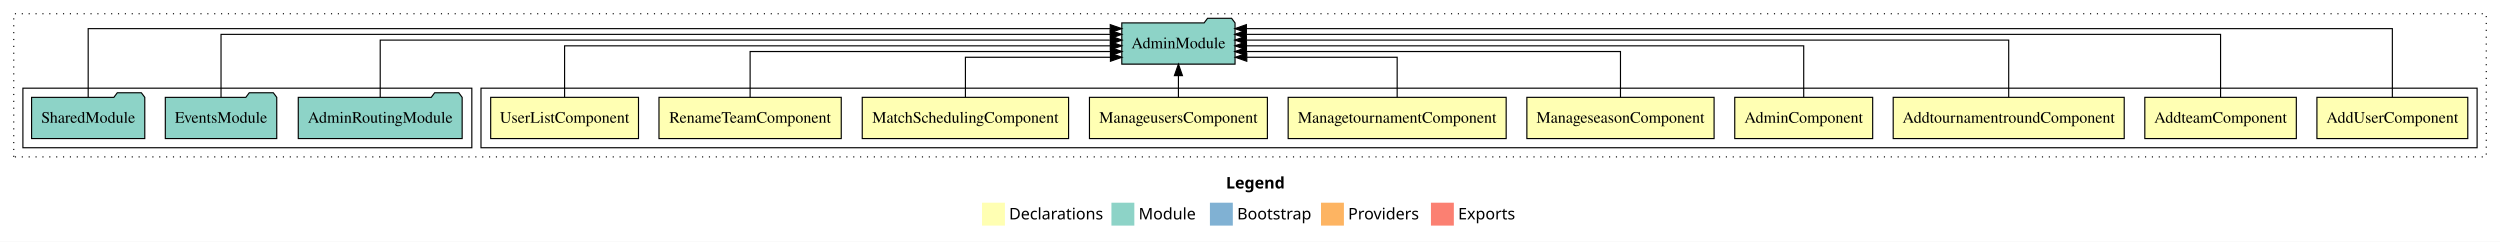
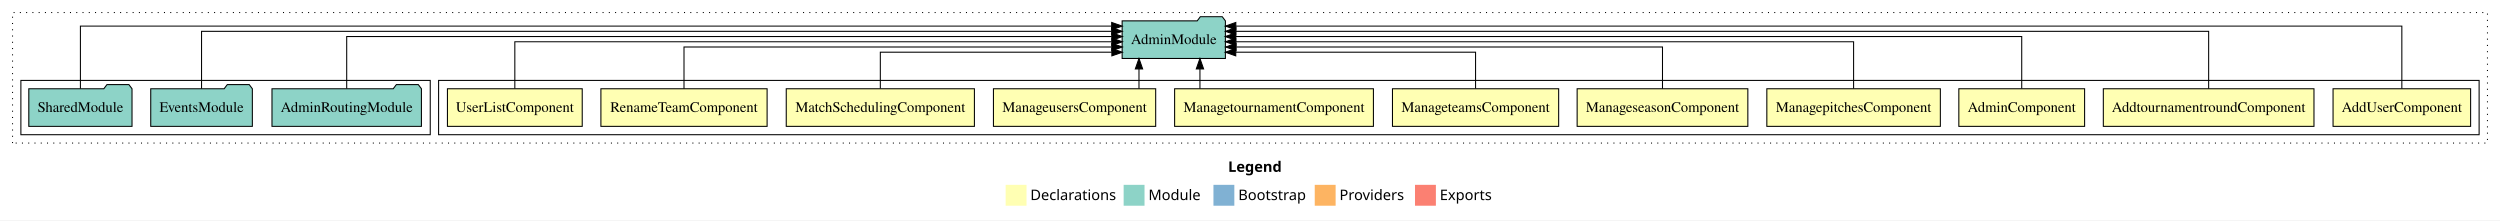
- <svg xmlns="http://www.w3.org/2000/svg" width="2183pt" height="211pt" viewBox="0.00 0.00 2183.00 211.00">
+ <svg xmlns="http://www.w3.org/2000/svg" width="2394pt" height="211pt" viewBox="0.00 0.00 2394.00 211.00">
  <g id="graph0" class="graph" transform="scale(1 1) rotate(0) translate(4 207)">
-     <polygon fill="#ffffff" stroke="transparent" points="-4,4 -4,-207 2179,-207 2179,4 -4,4" />
-     <text text-anchor="start" x="1066.509" y="-42.4" font-family="sans-serif" font-weight="bold" font-size="14.00" fill="#000000">Legend</text>
-     <polygon fill="#ffffb3" stroke="transparent" points="853.5,-10 853.5,-30 873.5,-30 873.5,-10 853.5,-10" />
-     <text text-anchor="start" x="877.129" y="-15.4" font-family="sans-serif" font-size="14.00" fill="#000000">  Declarations</text>
-     <polygon fill="#8dd3c7" stroke="transparent" points="966.5,-10 966.5,-30 986.5,-30 986.5,-10 966.5,-10" />
-     <text text-anchor="start" x="990.225" y="-15.4" font-family="sans-serif" font-size="14.00" fill="#000000">  Module</text>
-     <polygon fill="#80b1d3" stroke="transparent" points="1052.5,-10 1052.5,-30 1072.5,-30 1072.5,-10 1052.5,-10" />
-     <text text-anchor="start" x="1076.281" y="-15.4" font-family="sans-serif" font-size="14.00" fill="#000000">  Bootstrap</text>
-     <polygon fill="#fdb462" stroke="transparent" points="1149.5,-10 1149.5,-30 1169.5,-30 1169.5,-10 1149.5,-10" />
-     <text text-anchor="start" x="1173.173" y="-15.4" font-family="sans-serif" font-size="14.00" fill="#000000">  Providers</text>
-     <polygon fill="#fb8072" stroke="transparent" points="1245.5,-10 1245.5,-30 1265.5,-30 1265.5,-10 1245.5,-10" />
-     <text text-anchor="start" x="1269.226" y="-15.4" font-family="sans-serif" font-size="14.00" fill="#000000">  Exports</text>
+     <polygon fill="#ffffff" stroke="transparent" points="-4,4 -4,-207 2390,-207 2390,4 -4,4" />
+     <text text-anchor="start" x="1172.009" y="-42.4" font-family="sans-serif" font-weight="bold" font-size="14.00" fill="#000000">Legend</text>
+     <polygon fill="#ffffb3" stroke="transparent" points="959,-10 959,-30 979,-30 979,-10 959,-10" />
+     <text text-anchor="start" x="982.629" y="-15.4" font-family="sans-serif" font-size="14.00" fill="#000000">  Declarations</text>
+     <polygon fill="#8dd3c7" stroke="transparent" points="1072,-10 1072,-30 1092,-30 1092,-10 1072,-10" />
+     <text text-anchor="start" x="1095.725" y="-15.4" font-family="sans-serif" font-size="14.00" fill="#000000">  Module</text>
+     <polygon fill="#80b1d3" stroke="transparent" points="1158,-10 1158,-30 1178,-30 1178,-10 1158,-10" />
+     <text text-anchor="start" x="1181.781" y="-15.4" font-family="sans-serif" font-size="14.00" fill="#000000">  Bootstrap</text>
+     <polygon fill="#fdb462" stroke="transparent" points="1255,-10 1255,-30 1275,-30 1275,-10 1255,-10" />
+     <text text-anchor="start" x="1278.673" y="-15.4" font-family="sans-serif" font-size="14.00" fill="#000000">  Providers</text>
+     <polygon fill="#fb8072" stroke="transparent" points="1351,-10 1351,-30 1371,-30 1371,-10 1351,-10" />
+     <text text-anchor="start" x="1374.726" y="-15.4" font-family="sans-serif" font-size="14.00" fill="#000000">  Exports</text>
    <g id="clust1" class="cluster">
-       <polygon fill="none" stroke="#000000" stroke-dasharray="1,5" points="8,-70 8,-195 2167,-195 2167,-70 8,-70" />
+       <polygon fill="none" stroke="#000000" stroke-dasharray="1,5" points="8,-70 8,-195 2378,-195 2378,-70 8,-70" />
    </g>
    <g id="clust2" class="cluster">
-       <polygon fill="none" stroke="#000000" points="416,-78 416,-130 2159,-130 2159,-78 416,-78" />
+       <polygon fill="none" stroke="#000000" points="416,-78 416,-130 2370,-130 2370,-78 416,-78" />
    </g>
-     <g id="clust13" class="cluster">
+     <g id="clust14" class="cluster">
      <polygon fill="none" stroke="#000000" points="16,-78 16,-130 408,-130 408,-78 16,-78" />
    </g>
    <g id="node1" class="node">
-       <polygon fill="#ffffb3" stroke="#000000" points="2150.865,-122 2019.134,-122 2019.134,-86 2150.865,-86 2150.865,-122" />
-       <text text-anchor="middle" x="2085" y="-99.8" font-family="Times,serif" font-size="14.00" fill="#000000">AddUserComponent</text>
+       <polygon fill="#ffffb3" stroke="#000000" points="2361.865,-122 2230.135,-122 2230.135,-86 2361.865,-86 2361.865,-122" />
+       <text text-anchor="middle" x="2296" y="-99.8" font-family="Times,serif" font-size="14.00" fill="#000000">AddUserComponent</text>
    </g>
-     <g id="node11" class="node">
-       <polygon fill="#8dd3c7" stroke="#000000" points="1074.439,-187 1071.439,-191 1050.439,-191 1047.439,-187 975.561,-187 975.561,-151 1074.439,-151 1074.439,-187" />
-       <text text-anchor="middle" x="1025" y="-164.8" font-family="Times,serif" font-size="14.00" fill="#000000">AdminModule</text>
+     <g id="node12" class="node">
+       <polygon fill="#8dd3c7" stroke="#000000" points="1169.439,-187 1166.439,-191 1145.439,-191 1142.439,-187 1070.561,-187 1070.561,-151 1169.439,-151 1169.439,-187" />
+       <text text-anchor="middle" x="1120" y="-164.8" font-family="Times,serif" font-size="14.00" fill="#000000">AdminModule</text>
    </g>
    <g id="edge1" class="edge">
-       <path fill="none" stroke="#000000" d="M2085,-122.091C2085,-145.133 2085,-182 2085,-182 2085,-182 1084.352,-182 1084.352,-182" />
-       <polygon fill="#000000" stroke="#000000" points="1084.352,-178.5 1074.352,-182 1084.352,-185.5 1084.352,-178.5" />
+       <path fill="none" stroke="#000000" d="M2296,-122.091C2296,-145.133 2296,-182 2296,-182 2296,-182 1179.406,-182 1179.406,-182" />
+       <polygon fill="#000000" stroke="#000000" points="1179.407,-178.5 1169.406,-182 1179.406,-185.5 1179.407,-178.5" />
    </g>
    <g id="node2" class="node">
-       <polygon fill="#ffffb3" stroke="#000000" points="2001.15,-122 1868.85,-122 1868.85,-86 2001.15,-86 2001.15,-122" />
-       <text text-anchor="middle" x="1935" y="-99.8" font-family="Times,serif" font-size="14.00" fill="#000000">AddteamComponent</text>
+       <polygon fill="#ffffb3" stroke="#000000" points="2211.861,-122 2010.139,-122 2010.139,-86 2211.861,-86 2211.861,-122" />
+       <text text-anchor="middle" x="2111" y="-99.8" font-family="Times,serif" font-size="14.00" fill="#000000">AddtournamentroundComponent</text>
    </g>
    <g id="edge2" class="edge">
-       <path fill="none" stroke="#000000" d="M1935,-122.045C1935,-143.662 1935,-177 1935,-177 1935,-177 1084.248,-177 1084.248,-177" />
-       <polygon fill="#000000" stroke="#000000" points="1084.248,-173.5 1074.248,-177 1084.248,-180.5 1084.248,-173.5" />
+       <path fill="none" stroke="#000000" d="M2111,-122.045C2111,-143.662 2111,-177 2111,-177 2111,-177 1179.483,-177 1179.483,-177" />
+       <polygon fill="#000000" stroke="#000000" points="1179.483,-173.5 1169.483,-177 1179.483,-180.5 1179.483,-173.5" />
    </g>
    <g id="node3" class="node">
-       <polygon fill="#ffffb3" stroke="#000000" points="1850.861,-122 1649.139,-122 1649.139,-86 1850.861,-86 1850.861,-122" />
-       <text text-anchor="middle" x="1750" y="-99.8" font-family="Times,serif" font-size="14.00" fill="#000000">AddtournamentroundComponent</text>
+       <polygon fill="#ffffb3" stroke="#000000" points="1992.22,-122 1871.78,-122 1871.78,-86 1992.22,-86 1992.22,-122" />
+       <text text-anchor="middle" x="1932" y="-99.8" font-family="Times,serif" font-size="14.00" fill="#000000">AdminComponent</text>
    </g>
    <g id="edge3" class="edge">
-       <path fill="none" stroke="#000000" d="M1750,-122.223C1750,-142.365 1750,-172 1750,-172 1750,-172 1084.262,-172 1084.262,-172" />
-       <polygon fill="#000000" stroke="#000000" points="1084.262,-168.5 1074.262,-172 1084.262,-175.5 1084.262,-168.5" />
+       <path fill="none" stroke="#000000" d="M1932,-122.223C1932,-142.365 1932,-172 1932,-172 1932,-172 1179.268,-172 1179.268,-172" />
+       <polygon fill="#000000" stroke="#000000" points="1179.268,-168.5 1169.268,-172 1179.268,-175.5 1179.268,-168.5" />
    </g>
    <g id="node4" class="node">
-       <polygon fill="#ffffb3" stroke="#000000" points="1631.22,-122 1510.78,-122 1510.78,-86 1631.22,-86 1631.22,-122" />
-       <text text-anchor="middle" x="1571" y="-99.8" font-family="Times,serif" font-size="14.00" fill="#000000">AdminComponent</text>
+       <polygon fill="#ffffb3" stroke="#000000" points="1854.076,-122 1687.924,-122 1687.924,-86 1854.076,-86 1854.076,-122" />
+       <text text-anchor="middle" x="1771" y="-99.8" font-family="Times,serif" font-size="14.00" fill="#000000">ManagepitchesComponent</text>
    </g>
    <g id="edge4" class="edge">
-       <path fill="none" stroke="#000000" d="M1571,-122.222C1571,-140.828 1571,-167 1571,-167 1571,-167 1084.417,-167 1084.417,-167" />
-       <polygon fill="#000000" stroke="#000000" points="1084.417,-163.5 1074.417,-167 1084.417,-170.5 1084.417,-163.5" />
+       <path fill="none" stroke="#000000" d="M1771,-122.222C1771,-140.828 1771,-167 1771,-167 1771,-167 1179.465,-167 1179.465,-167" />
+       <polygon fill="#000000" stroke="#000000" points="1179.465,-163.5 1169.465,-167 1179.465,-170.5 1179.465,-163.5" />
    </g>
    <g id="node5" class="node">
-       <polygon fill="#ffffb3" stroke="#000000" points="1492.739,-122 1329.261,-122 1329.261,-86 1492.739,-86 1492.739,-122" />
-       <text text-anchor="middle" x="1411" y="-99.8" font-family="Times,serif" font-size="14.00" fill="#000000">ManageseasonComponent</text>
+       <polygon fill="#ffffb3" stroke="#000000" points="1669.739,-122 1506.261,-122 1506.261,-86 1669.739,-86 1669.739,-122" />
+       <text text-anchor="middle" x="1588" y="-99.8" font-family="Times,serif" font-size="14.00" fill="#000000">ManageseasonComponent</text>
    </g>
    <g id="edge5" class="edge">
-       <path fill="none" stroke="#000000" d="M1411,-122.034C1411,-139.06 1411,-162 1411,-162 1411,-162 1084.279,-162 1084.279,-162" />
-       <polygon fill="#000000" stroke="#000000" points="1084.279,-158.5 1074.279,-162 1084.279,-165.5 1084.279,-158.5" />
+       <path fill="none" stroke="#000000" d="M1588,-122.034C1588,-139.06 1588,-162 1588,-162 1588,-162 1179.641,-162 1179.641,-162" />
+       <polygon fill="#000000" stroke="#000000" points="1179.641,-158.5 1169.641,-162 1179.641,-165.5 1179.641,-158.5" />
    </g>
    <g id="node6" class="node">
+       <polygon fill="#ffffb3" stroke="#000000" points="1488.576,-122 1329.424,-122 1329.424,-86 1488.576,-86 1488.576,-122" />
+       <text text-anchor="middle" x="1409" y="-99.8" font-family="Times,serif" font-size="14.00" fill="#000000">ManageteamsComponent</text>
+     </g>
+     <g id="edge6" class="edge">
+       <path fill="none" stroke="#000000" d="M1409,-122.24C1409,-137.571 1409,-157 1409,-157 1409,-157 1179.352,-157 1179.352,-157" />
+       <polygon fill="#000000" stroke="#000000" points="1179.352,-153.5 1169.352,-157 1179.352,-160.5 1179.352,-153.5" />
+     </g>
+     <g id="node7" class="node">
      <polygon fill="#ffffb3" stroke="#000000" points="1311.182,-122 1120.818,-122 1120.818,-86 1311.182,-86 1311.182,-122" />
      <text text-anchor="middle" x="1216" y="-99.8" font-family="Times,serif" font-size="14.00" fill="#000000">ManagetournamentComponent</text>
    </g>
-     <g id="edge6" class="edge">
-       <path fill="none" stroke="#000000" d="M1216,-122.24C1216,-137.571 1216,-157 1216,-157 1216,-157 1084.684,-157 1084.684,-157" />
-       <polygon fill="#000000" stroke="#000000" points="1084.684,-153.5 1074.684,-157 1084.684,-160.5 1084.684,-153.5" />
+     <g id="edge7" class="edge">
+       <path fill="none" stroke="#000000" d="M1145.064,-122.106C1145.064,-122.106 1145.064,-140.991 1145.064,-140.991" />
+       <polygon fill="#000000" stroke="#000000" points="1141.564,-140.991 1145.064,-150.991 1148.564,-140.991 1141.564,-140.991" />
    </g>
-     <g id="node7" class="node">
+     <g id="node8" class="node">
      <polygon fill="#ffffb3" stroke="#000000" points="1102.685,-122 947.315,-122 947.315,-86 1102.685,-86 1102.685,-122" />
      <text text-anchor="middle" x="1025" y="-99.8" font-family="Times,serif" font-size="14.00" fill="#000000">ManageusersComponent</text>
    </g>
-     <g id="edge7" class="edge">
-       <path fill="none" stroke="#000000" d="M1025,-122.106C1025,-122.106 1025,-140.991 1025,-140.991" />
-       <polygon fill="#000000" stroke="#000000" points="1021.5,-140.991 1025,-150.991 1028.5,-140.991 1021.5,-140.991" />
+     <g id="edge8" class="edge">
+       <path fill="none" stroke="#000000" d="M1086.687,-122.106C1086.687,-122.106 1086.687,-140.991 1086.687,-140.991" />
+       <polygon fill="#000000" stroke="#000000" points="1083.187,-140.991 1086.687,-150.991 1090.187,-140.991 1083.187,-140.991" />
    </g>
-     <g id="node8" class="node">
+     <g id="node9" class="node">
      <polygon fill="#ffffb3" stroke="#000000" points="929.09,-122 748.91,-122 748.91,-86 929.09,-86 929.09,-122" />
      <text text-anchor="middle" x="839" y="-99.8" font-family="Times,serif" font-size="14.00" fill="#000000">MatchSchedulingComponent</text>
    </g>
-     <g id="edge8" class="edge">
-       <path fill="none" stroke="#000000" d="M839,-122.24C839,-137.571 839,-157 839,-157 839,-157 965.644,-157 965.644,-157" />
-       <polygon fill="#000000" stroke="#000000" points="965.644,-160.5 975.644,-157 965.644,-153.5 965.644,-160.5" />
+     <g id="edge9" class="edge">
+       <path fill="none" stroke="#000000" d="M839,-122.24C839,-137.571 839,-157 839,-157 839,-157 1060.732,-157 1060.732,-157" />
+       <polygon fill="#000000" stroke="#000000" points="1060.732,-160.5 1070.732,-157 1060.732,-153.5 1060.732,-160.5" />
    </g>
-     <g id="node9" class="node">
+     <g id="node10" class="node">
      <polygon fill="#ffffb3" stroke="#000000" points="730.576,-122 571.424,-122 571.424,-86 730.576,-86 730.576,-122" />
      <text text-anchor="middle" x="651" y="-99.8" font-family="Times,serif" font-size="14.00" fill="#000000">RenameTeamComponent</text>
    </g>
-     <g id="edge9" class="edge">
-       <path fill="none" stroke="#000000" d="M651,-122.034C651,-139.06 651,-162 651,-162 651,-162 965.721,-162 965.721,-162" />
-       <polygon fill="#000000" stroke="#000000" points="965.721,-165.5 975.721,-162 965.721,-158.5 965.721,-165.5" />
+     <g id="edge10" class="edge">
+       <path fill="none" stroke="#000000" d="M651,-122.034C651,-139.06 651,-162 651,-162 651,-162 1060.695,-162 1060.695,-162" />
+       <polygon fill="#000000" stroke="#000000" points="1060.695,-165.5 1070.695,-162 1060.695,-158.5 1060.695,-165.5" />
    </g>
-     <g id="node10" class="node">
+     <g id="node11" class="node">
      <polygon fill="#ffffb3" stroke="#000000" points="553.538,-122 424.462,-122 424.462,-86 553.538,-86 553.538,-122" />
      <text text-anchor="middle" x="489" y="-99.8" font-family="Times,serif" font-size="14.00" fill="#000000">UserListComponent</text>
    </g>
-     <g id="edge10" class="edge">
-       <path fill="none" stroke="#000000" d="M489,-122.222C489,-140.828 489,-167 489,-167 489,-167 965.535,-167 965.535,-167" />
-       <polygon fill="#000000" stroke="#000000" points="965.535,-170.5 975.535,-167 965.535,-163.5 965.535,-170.5" />
+     <g id="edge11" class="edge">
+       <path fill="none" stroke="#000000" d="M489,-122.222C489,-140.828 489,-167 489,-167 489,-167 1060.749,-167 1060.749,-167" />
+       <polygon fill="#000000" stroke="#000000" points="1060.749,-170.5 1070.749,-167 1060.749,-163.5 1060.749,-170.5" />
    </g>
-     <g id="node12" class="node">
+     <g id="node13" class="node">
      <polygon fill="#8dd3c7" stroke="#000000" points="399.556,-122 396.556,-126 375.556,-126 372.556,-122 256.444,-122 256.444,-86 399.556,-86 399.556,-122" />
      <text text-anchor="middle" x="328" y="-99.8" font-family="Times,serif" font-size="14.00" fill="#000000">AdminRoutingModule</text>
    </g>
-     <g id="edge11" class="edge">
-       <path fill="none" stroke="#000000" d="M328,-122.223C328,-142.365 328,-172 328,-172 328,-172 965.711,-172 965.711,-172" />
-       <polygon fill="#000000" stroke="#000000" points="965.711,-175.5 975.711,-172 965.711,-168.5 965.711,-175.5" />
+     <g id="edge12" class="edge">
+       <path fill="none" stroke="#000000" d="M328,-122.223C328,-142.365 328,-172 328,-172 328,-172 1060.756,-172 1060.756,-172" />
+       <polygon fill="#000000" stroke="#000000" points="1060.756,-175.5 1070.756,-172 1060.756,-168.5 1060.756,-175.5" />
    </g>
-     <g id="node13" class="node">
+     <g id="node14" class="node">
      <polygon fill="#8dd3c7" stroke="#000000" points="237.653,-122 234.653,-126 213.653,-126 210.653,-122 140.347,-122 140.347,-86 237.653,-86 237.653,-122" />
      <text text-anchor="middle" x="189" y="-99.8" font-family="Times,serif" font-size="14.00" fill="#000000">EventsModule</text>
    </g>
-     <g id="edge12" class="edge">
-       <path fill="none" stroke="#000000" d="M189,-122.045C189,-143.662 189,-177 189,-177 189,-177 965.517,-177 965.517,-177" />
-       <polygon fill="#000000" stroke="#000000" points="965.517,-180.5 975.517,-177 965.517,-173.5 965.517,-180.5" />
+     <g id="edge13" class="edge">
+       <path fill="none" stroke="#000000" d="M189,-122.045C189,-143.662 189,-177 189,-177 189,-177 1060.603,-177 1060.603,-177" />
+       <polygon fill="#000000" stroke="#000000" points="1060.603,-180.5 1070.603,-177 1060.603,-173.5 1060.603,-180.5" />
    </g>
-     <g id="node14" class="node">
+     <g id="node15" class="node">
      <polygon fill="#8dd3c7" stroke="#000000" points="122.423,-122 119.423,-126 98.423,-126 95.423,-122 23.577,-122 23.577,-86 122.423,-86 122.423,-122" />
      <text text-anchor="middle" x="73" y="-99.8" font-family="Times,serif" font-size="14.00" fill="#000000">SharedModule</text>
    </g>
-     <g id="edge13" class="edge">
-       <path fill="none" stroke="#000000" d="M73,-122.091C73,-145.133 73,-182 73,-182 73,-182 965.489,-182 965.489,-182" />
-       <polygon fill="#000000" stroke="#000000" points="965.489,-185.5 975.489,-182 965.489,-178.5 965.489,-185.5" />
+     <g id="edge14" class="edge">
+       <path fill="none" stroke="#000000" d="M73,-122.091C73,-145.133 73,-182 73,-182 73,-182 1060.556,-182 1060.556,-182" />
+       <polygon fill="#000000" stroke="#000000" points="1060.556,-185.5 1070.556,-182 1060.556,-178.5 1060.556,-185.5" />
    </g>
  </g>
</svg>
